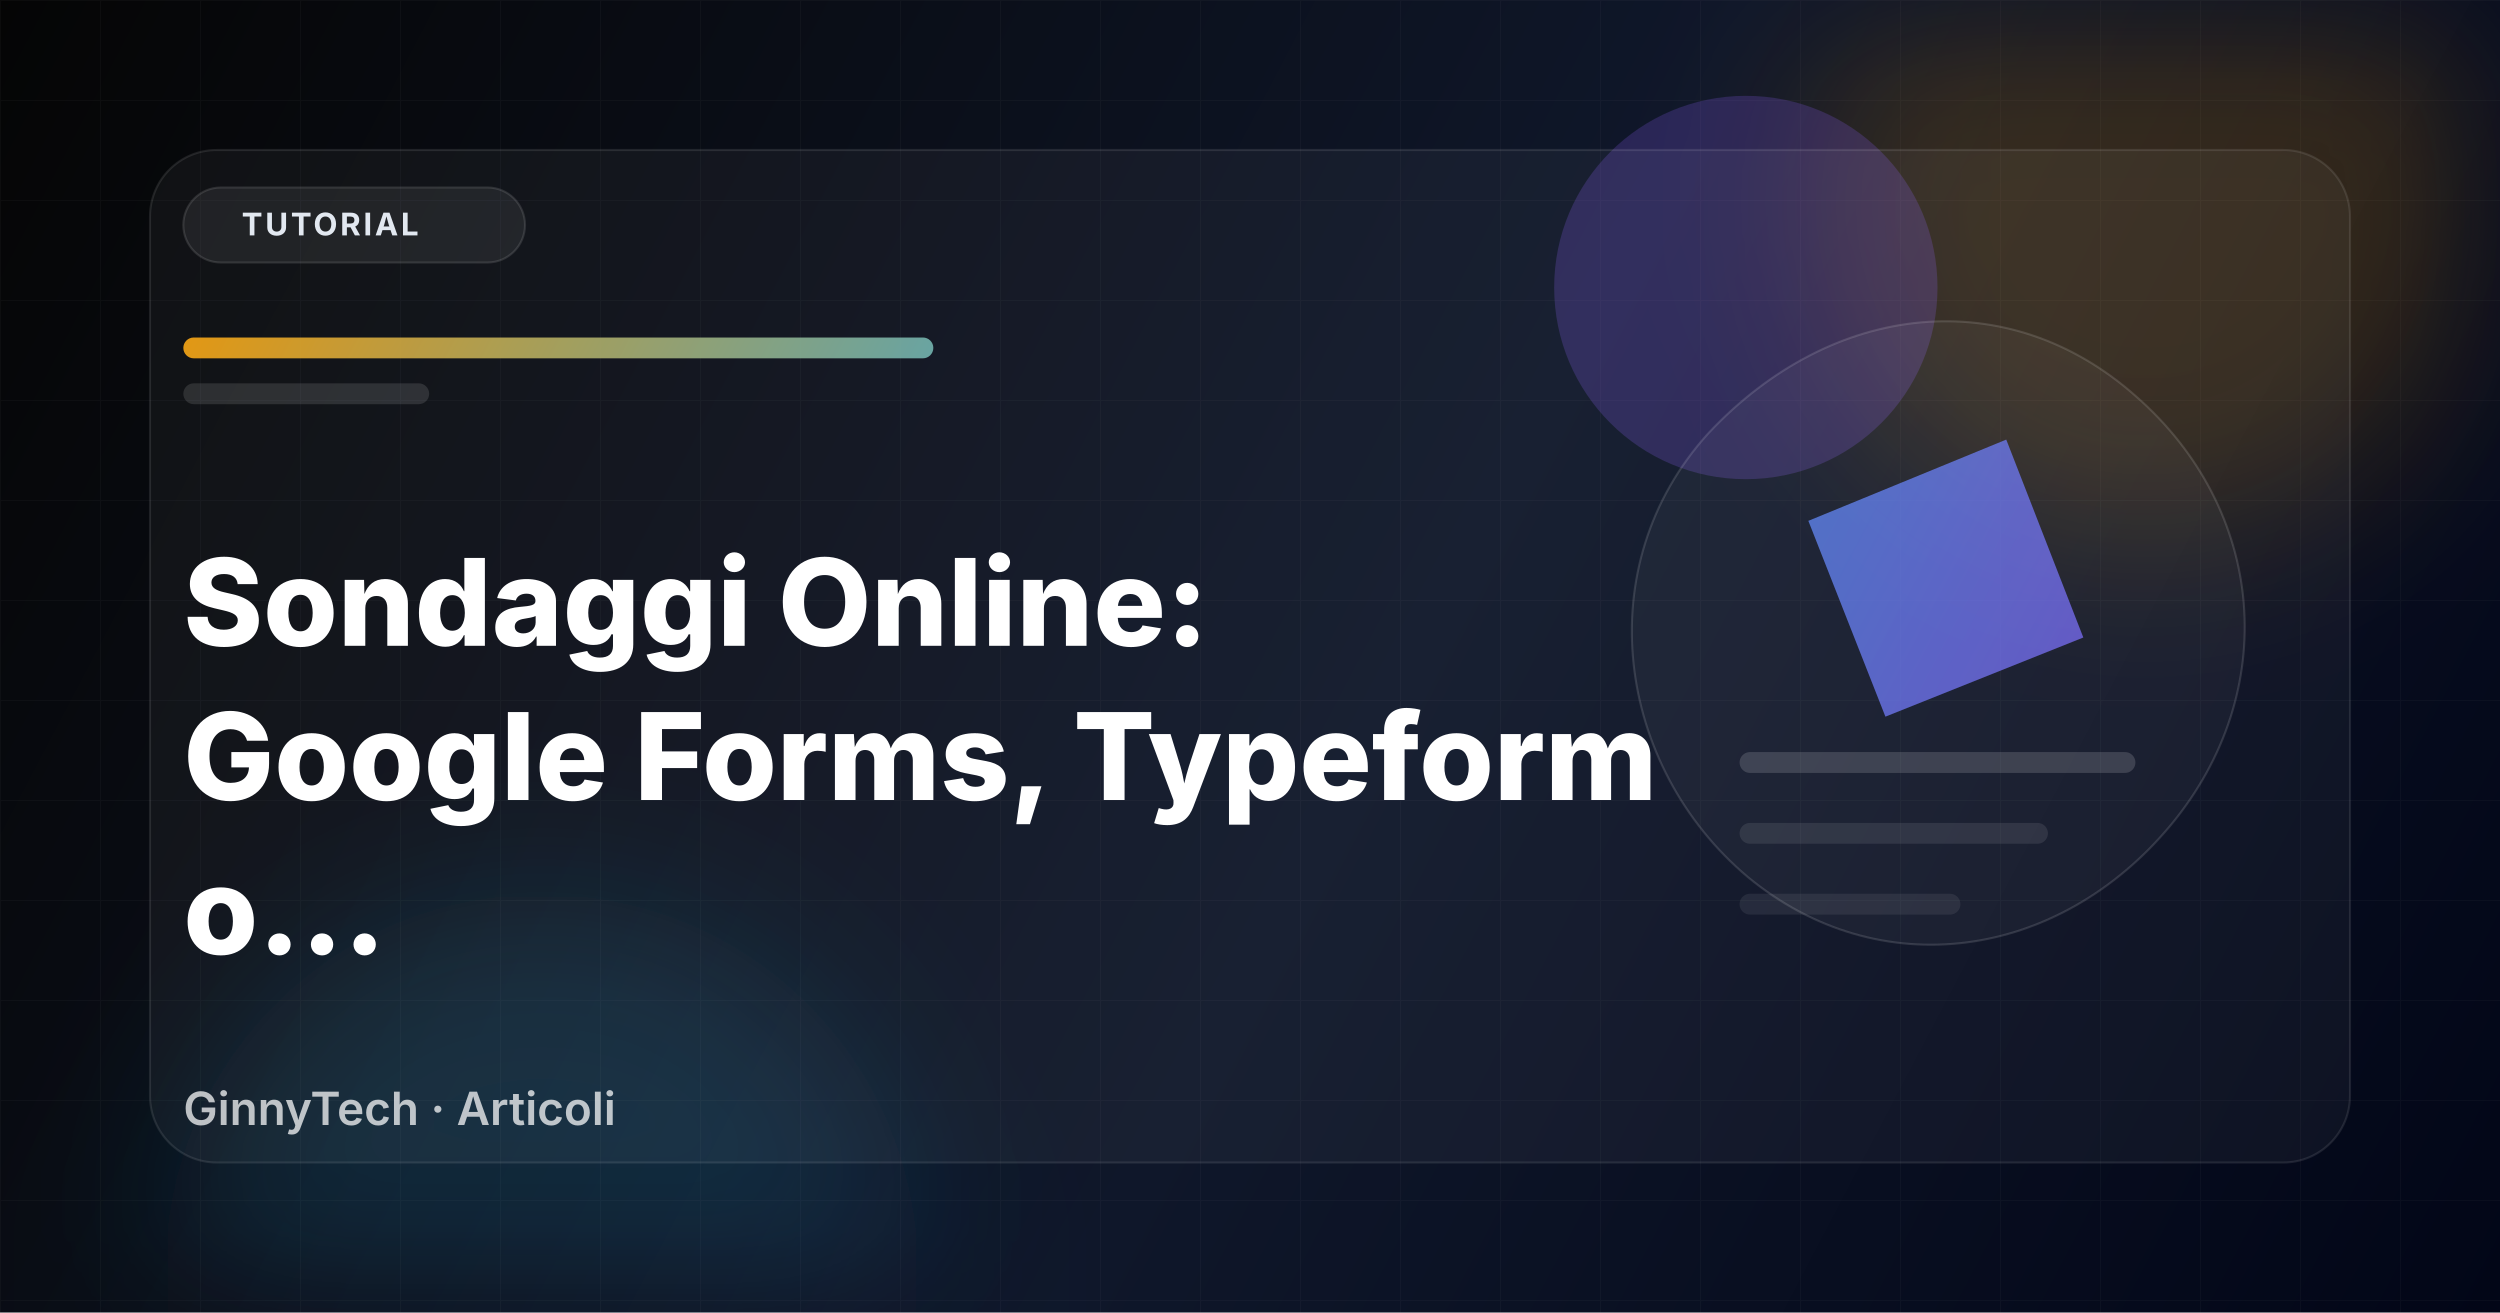
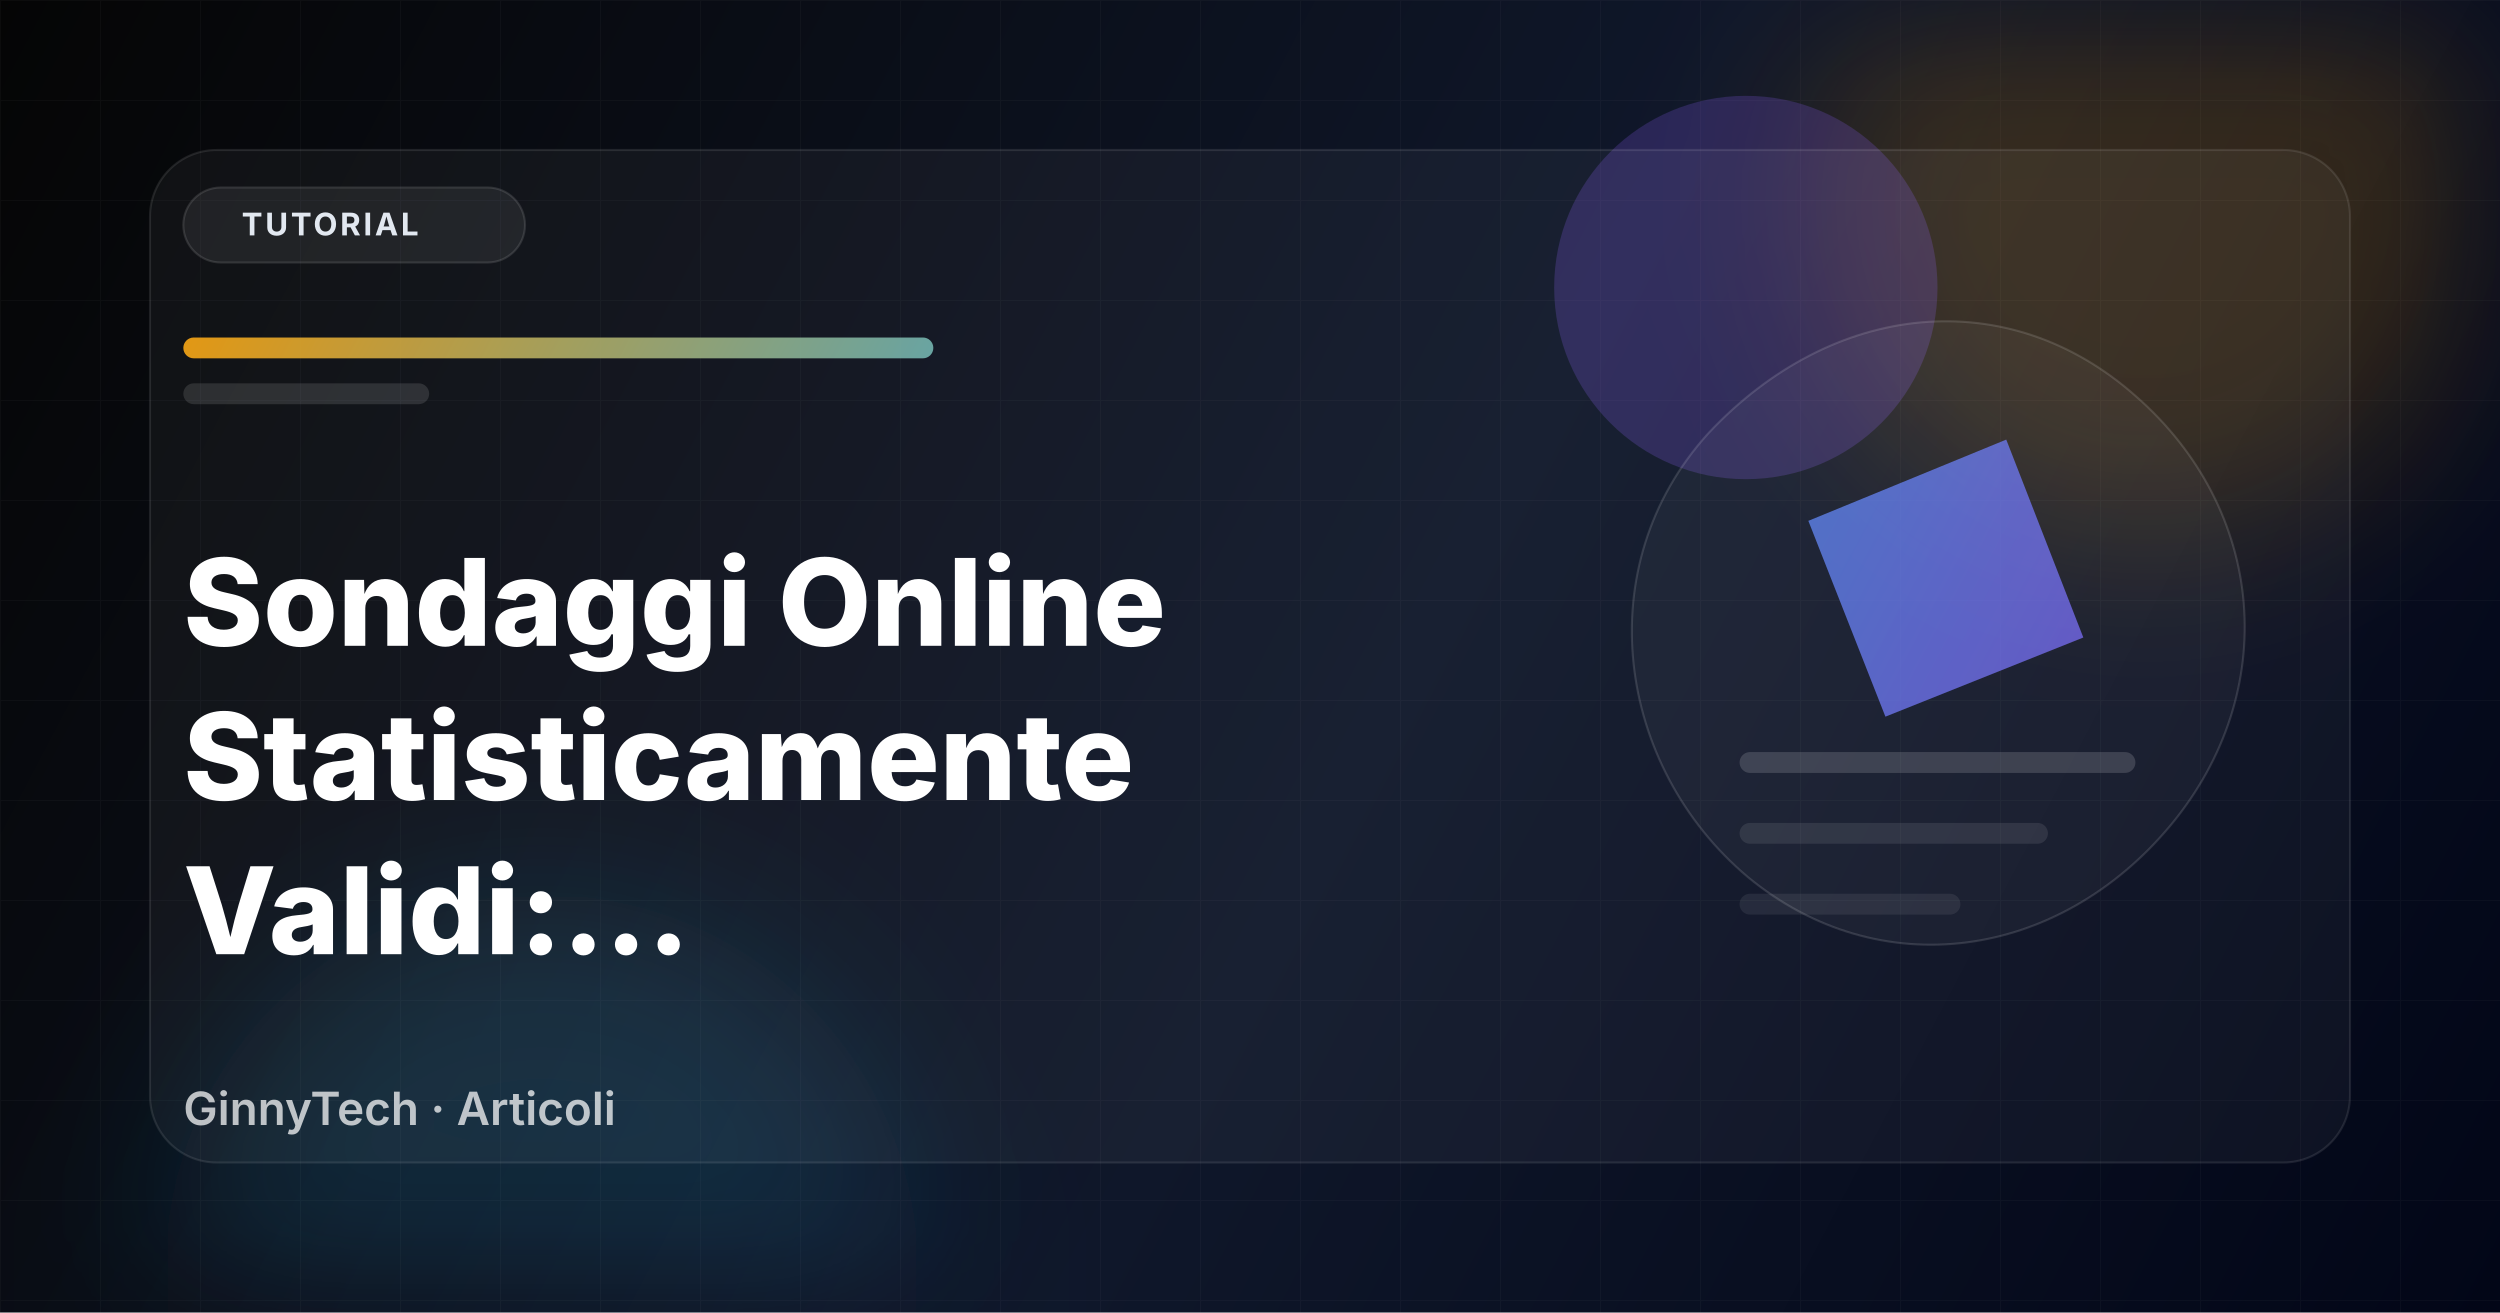
<svg xmlns="http://www.w3.org/2000/svg" width="1200" height="630" viewBox="0 0 1200 630" fill="none">
  <defs>
    <linearGradient id="bg" x1="0" y1="0" x2="1200" y2="630" gradientUnits="userSpaceOnUse">
      <stop offset="0" stop-color="#050505" />
      <stop offset="0.55" stop-color="#0f172a" />
      <stop offset="1" stop-color="#020617" />
    </linearGradient>
    <linearGradient id="accent" x1="110" y1="80" x2="980" y2="540" gradientUnits="userSpaceOnUse">
      <stop offset="0" stop-color="#f59e0b" stop-opacity="0.95" />
      <stop offset="0.5" stop-color="#38bdf8" stop-opacity="0.88" />
      <stop offset="1" stop-color="#8b5cf6" stop-opacity="0.9" />
    </linearGradient>
    <filter id="blur" x="-40%" y="-40%" width="180%" height="180%">
      <feGaussianBlur stdDeviation="42" />
    </filter>
    <pattern id="grid" width="48" height="48" patternUnits="userSpaceOnUse">
      <path d="M48 0H0V48" stroke="rgba(255,255,255,0.08)" stroke-width="1" />
    </pattern>
  </defs>
  <rect width="1200" height="630" fill="url(#bg)" />
  <rect width="1200" height="630" fill="url(#grid)" opacity="0.35" />
  <circle cx="1030" cy="96" r="162" fill="#f59e0b" fill-opacity="0.18" filter="url(#blur)" />
  <circle cx="260" cy="610" r="180" fill="#38bdf8" fill-opacity="0.14" filter="url(#blur)" />
  <circle cx="838" cy="138" r="92" fill="#8b5cf6" fill-opacity="0.22" />
  <rect x="72" y="72" width="1056" height="486" rx="32" fill="rgba(255,255,255,0.04)" stroke="rgba(255,255,255,0.10)" />
  <rect x="88" y="90" width="164" height="36" rx="18" fill="rgba(255,255,255,0.07)" stroke="rgba(255,255,255,0.12)" />
  <text x="116" y="113" font-family="Inter, Arial, sans-serif" font-size="15" font-weight="700" letter-spacing="1.3" fill="#e2e8f0">TUTORIAL</text>
  <rect x="88" y="162" width="360" height="10" rx="5" fill="url(#accent)" />
  <rect x="88" y="184" width="118" height="10" rx="5" fill="rgba(255,255,255,0.12)" />
-   <text x="88" y="310" font-family="Inter, Arial, sans-serif" font-size="58" font-weight="800" fill="#ffffff">Sondaggi Online:</text>
-   <text x="88" y="384" font-family="Inter, Arial, sans-serif" font-size="58" font-weight="800" fill="#ffffff">Google Forms, Typeform</text>
-   <text x="88" y="458" font-family="Inter, Arial, sans-serif" font-size="58" font-weight="800" fill="#ffffff">o...</text>
+   <text x="88" y="310" font-family="Inter, Arial, sans-serif" font-size="58" font-weight="800" fill="#ffffff">Sondaggi Online</text>
+   <text x="88" y="384" font-family="Inter, Arial, sans-serif" font-size="58" font-weight="800" fill="#ffffff">Statisticamente</text>
+   <text x="88" y="458" font-family="Inter, Arial, sans-serif" font-size="58" font-weight="800" fill="#ffffff">Validi:...</text>
  <text x="88" y="540" font-family="Inter, Arial, sans-serif" font-size="22" font-weight="600" fill="rgba(255,255,255,0.72)">GinnyTech · Articoli</text>
  <g opacity="0.95">
    <path d="M820 208C880 144 964 136 1025 190C1088 245 1095 332 1042 396C988 461 902 473 839 421C776 368 762 272 820 208Z" fill="rgba(255,255,255,0.04)" stroke="rgba(255,255,255,0.14)" />
    <path d="M868 250L963 211L1000 306L905 344L868 250Z" fill="url(#accent)" fill-opacity="0.88" />
    <path d="M840 366L1020 366" stroke="rgba(255,255,255,0.16)" stroke-width="10" stroke-linecap="round" />
    <path d="M840 400L978 400" stroke="rgba(255,255,255,0.1)" stroke-width="10" stroke-linecap="round" />
    <path d="M840 434L936 434" stroke="rgba(255,255,255,0.08)" stroke-width="10" stroke-linecap="round" />
  </g>
</svg>
